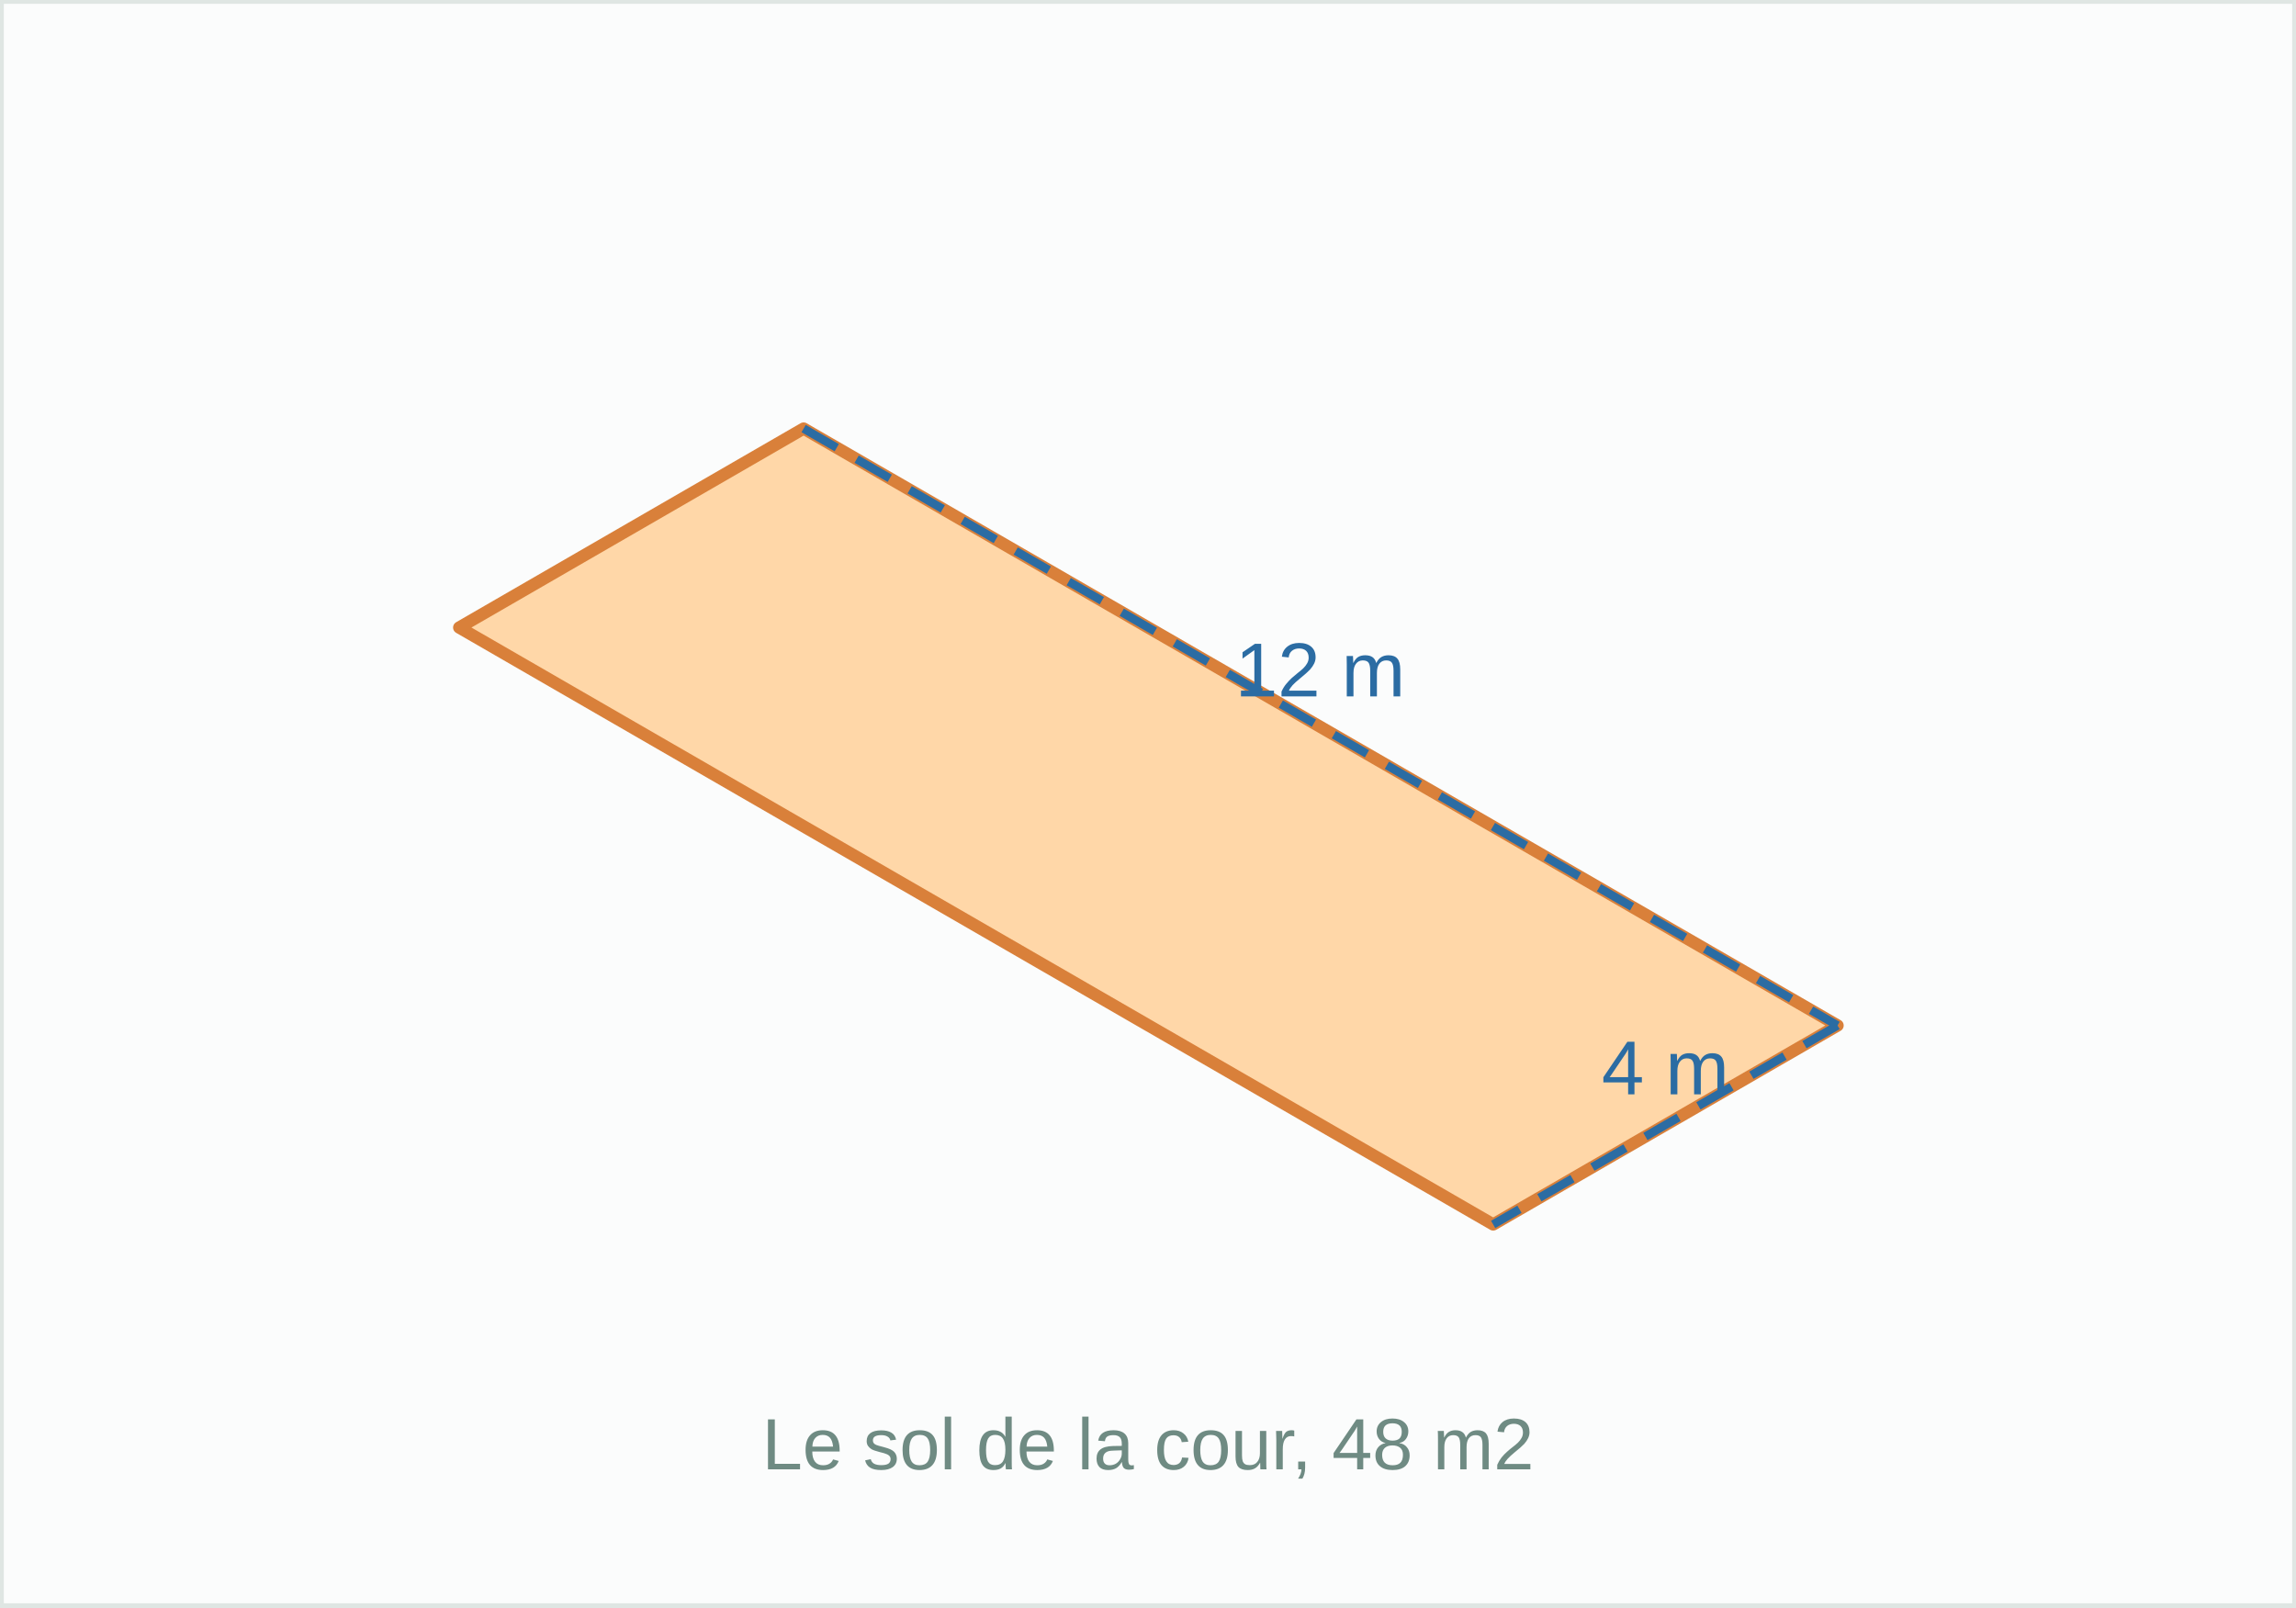
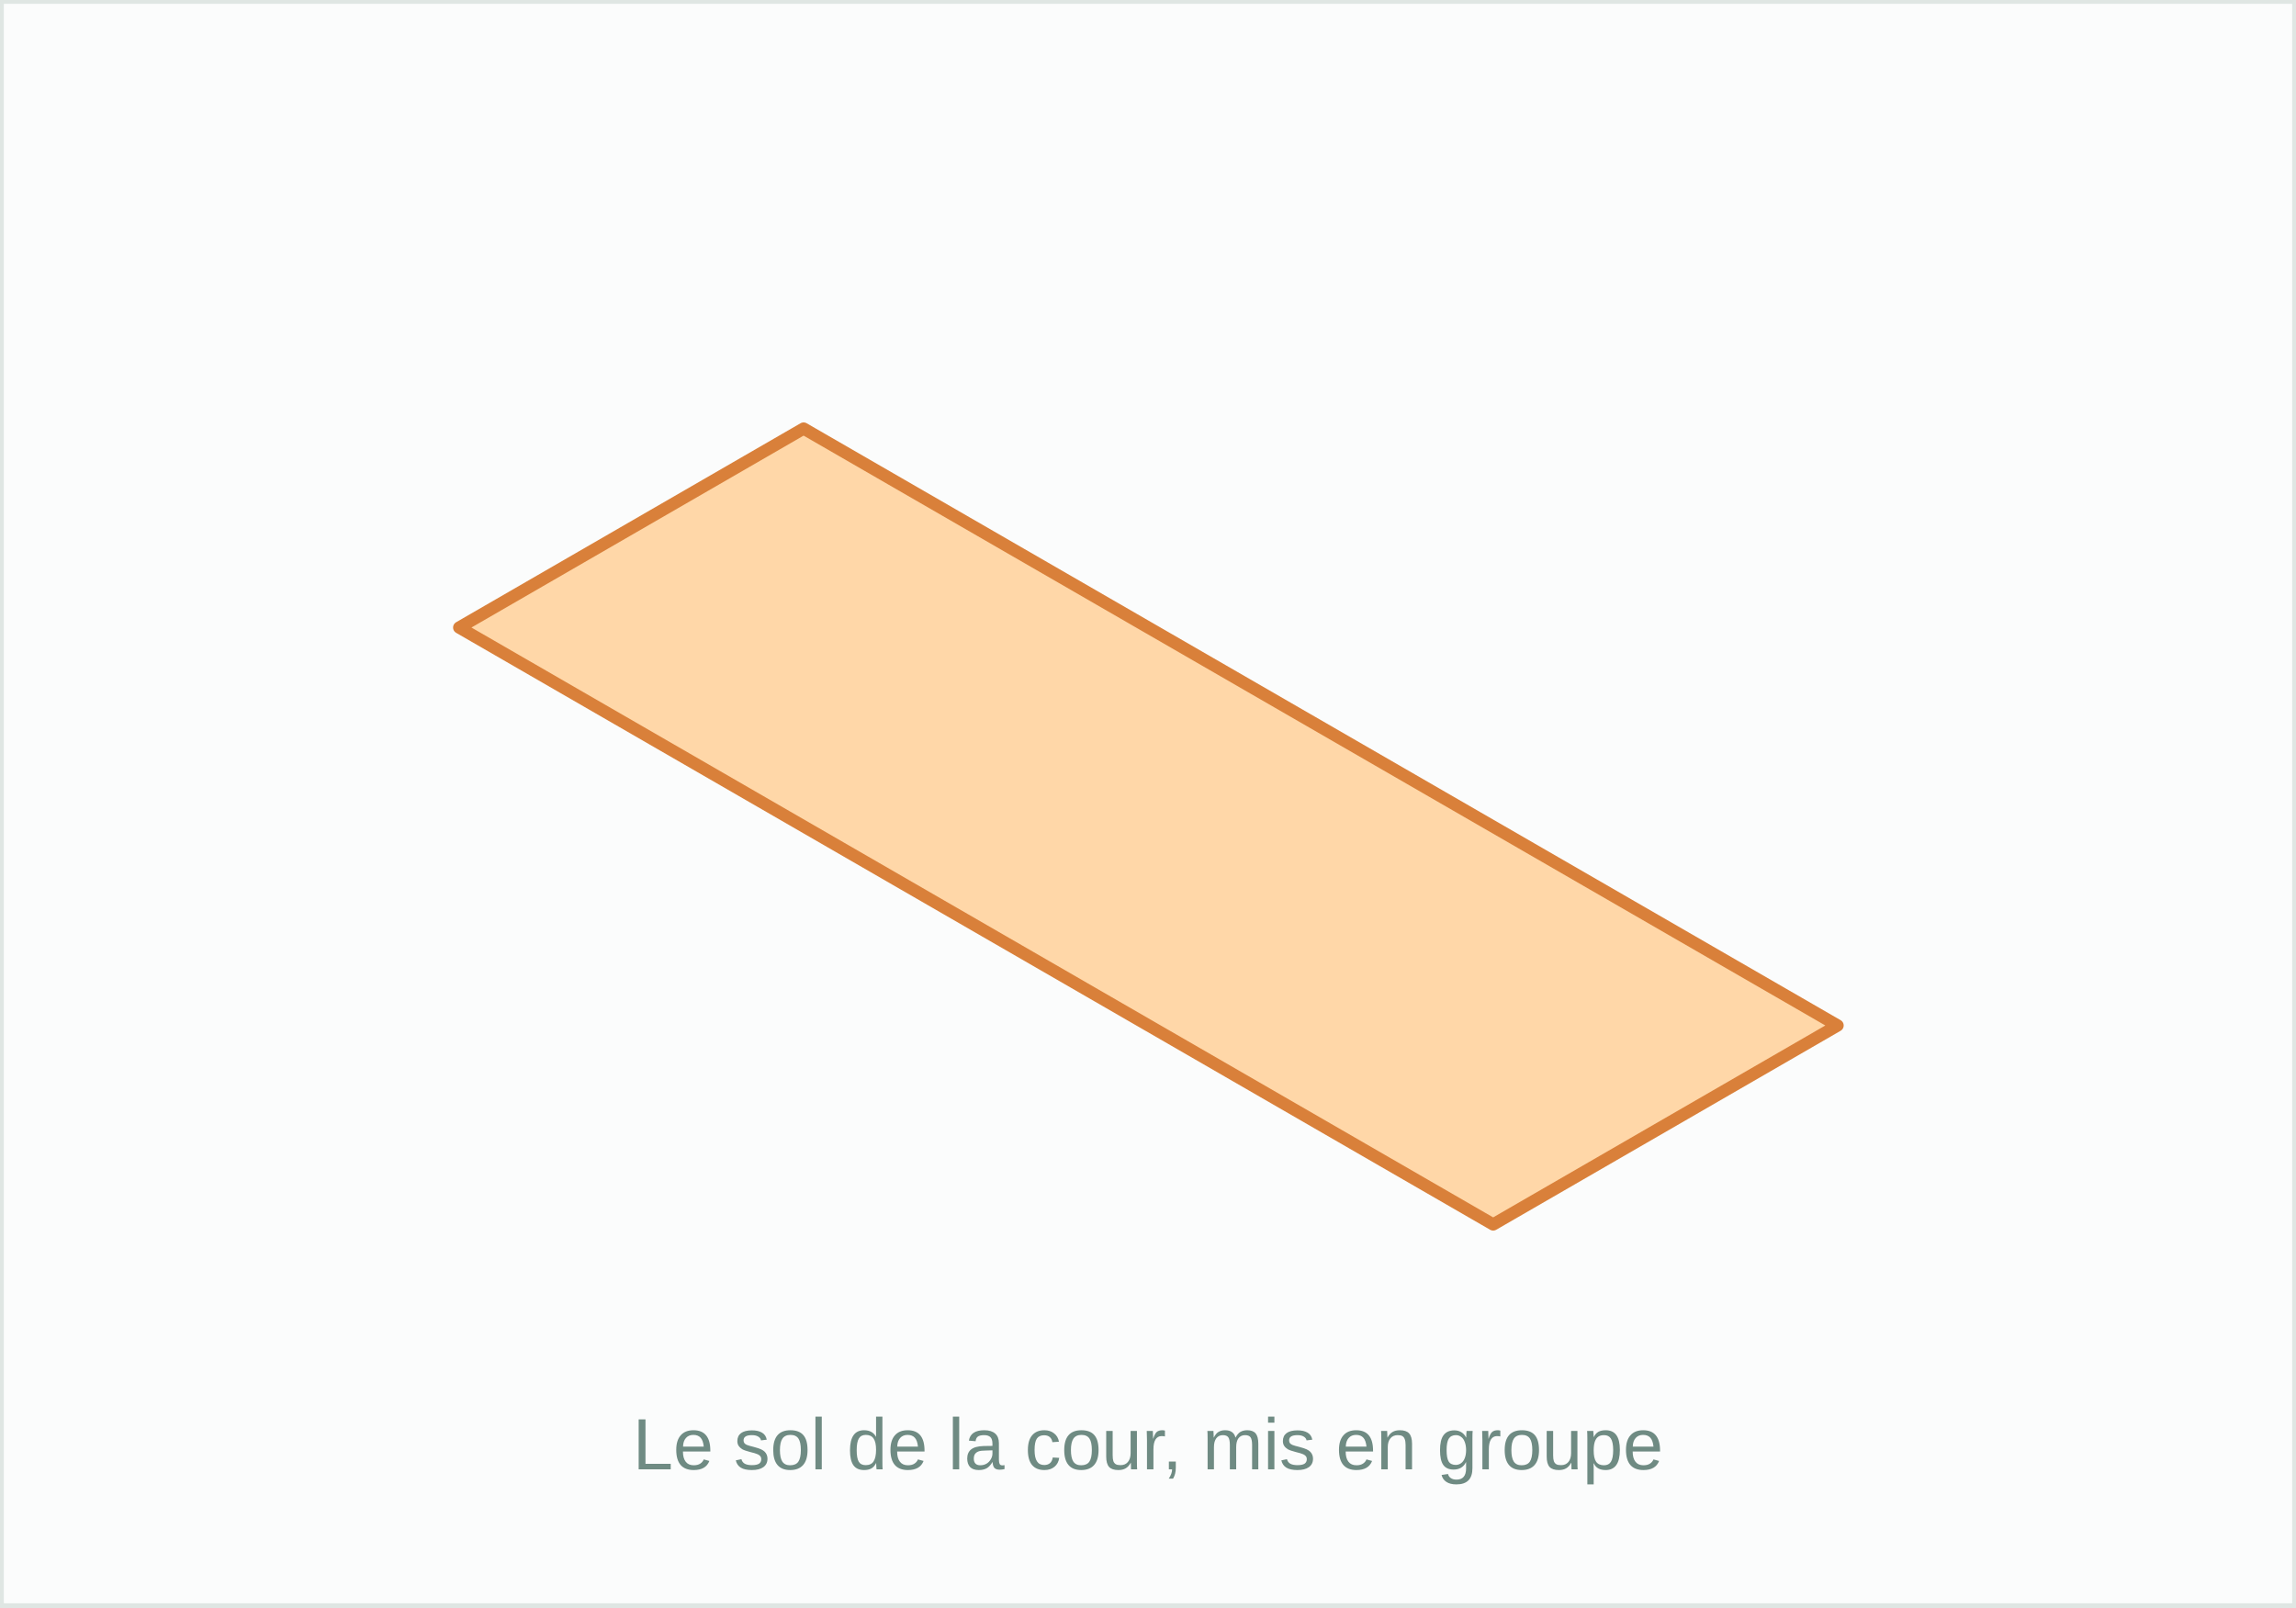
<svg xmlns="http://www.w3.org/2000/svg" viewBox="0 0 300 210" width="300" height="210">
  <rect width="300" height="210" fill="#fbfcfc" stroke="#dfe6e3" />
  <polygon points="105.0,56.0 240.1,134.0 195.1,160.0 60.0,82.0" fill="#ffd7a8" fill-opacity="1.00" stroke="#d9803a" stroke-width="1.6" stroke-linejoin="round" />
-   <line x1="105.0" y1="56.0" x2="240.1" y2="134.0" stroke="#2b6ca3" stroke-width="1.1" stroke-dasharray="5 3" />
-   <text x="172.5" y="91.0" font-family="Arial" font-size="10" fill="#2b6ca3" text-anchor="middle">12 m</text>
-   <line x1="240.1" y1="134.0" x2="195.1" y2="160.0" stroke="#2b6ca3" stroke-width="1.1" stroke-dasharray="5 3" />
-   <text x="217.6" y="143.0" font-family="Arial" font-size="10" fill="#2b6ca3" text-anchor="middle">4 m</text>
-   <text x="150.0" y="192.0" font-family="Arial" font-size="9.5" fill="#6f8b83" text-anchor="middle">Le sol de la cour, 48 m2</text>
+   <text x="150.0" y="192.0" font-family="Arial" font-size="9.5" fill="#6f8b83" text-anchor="middle">Le sol de la cour, mis en groupe</text>
</svg>
